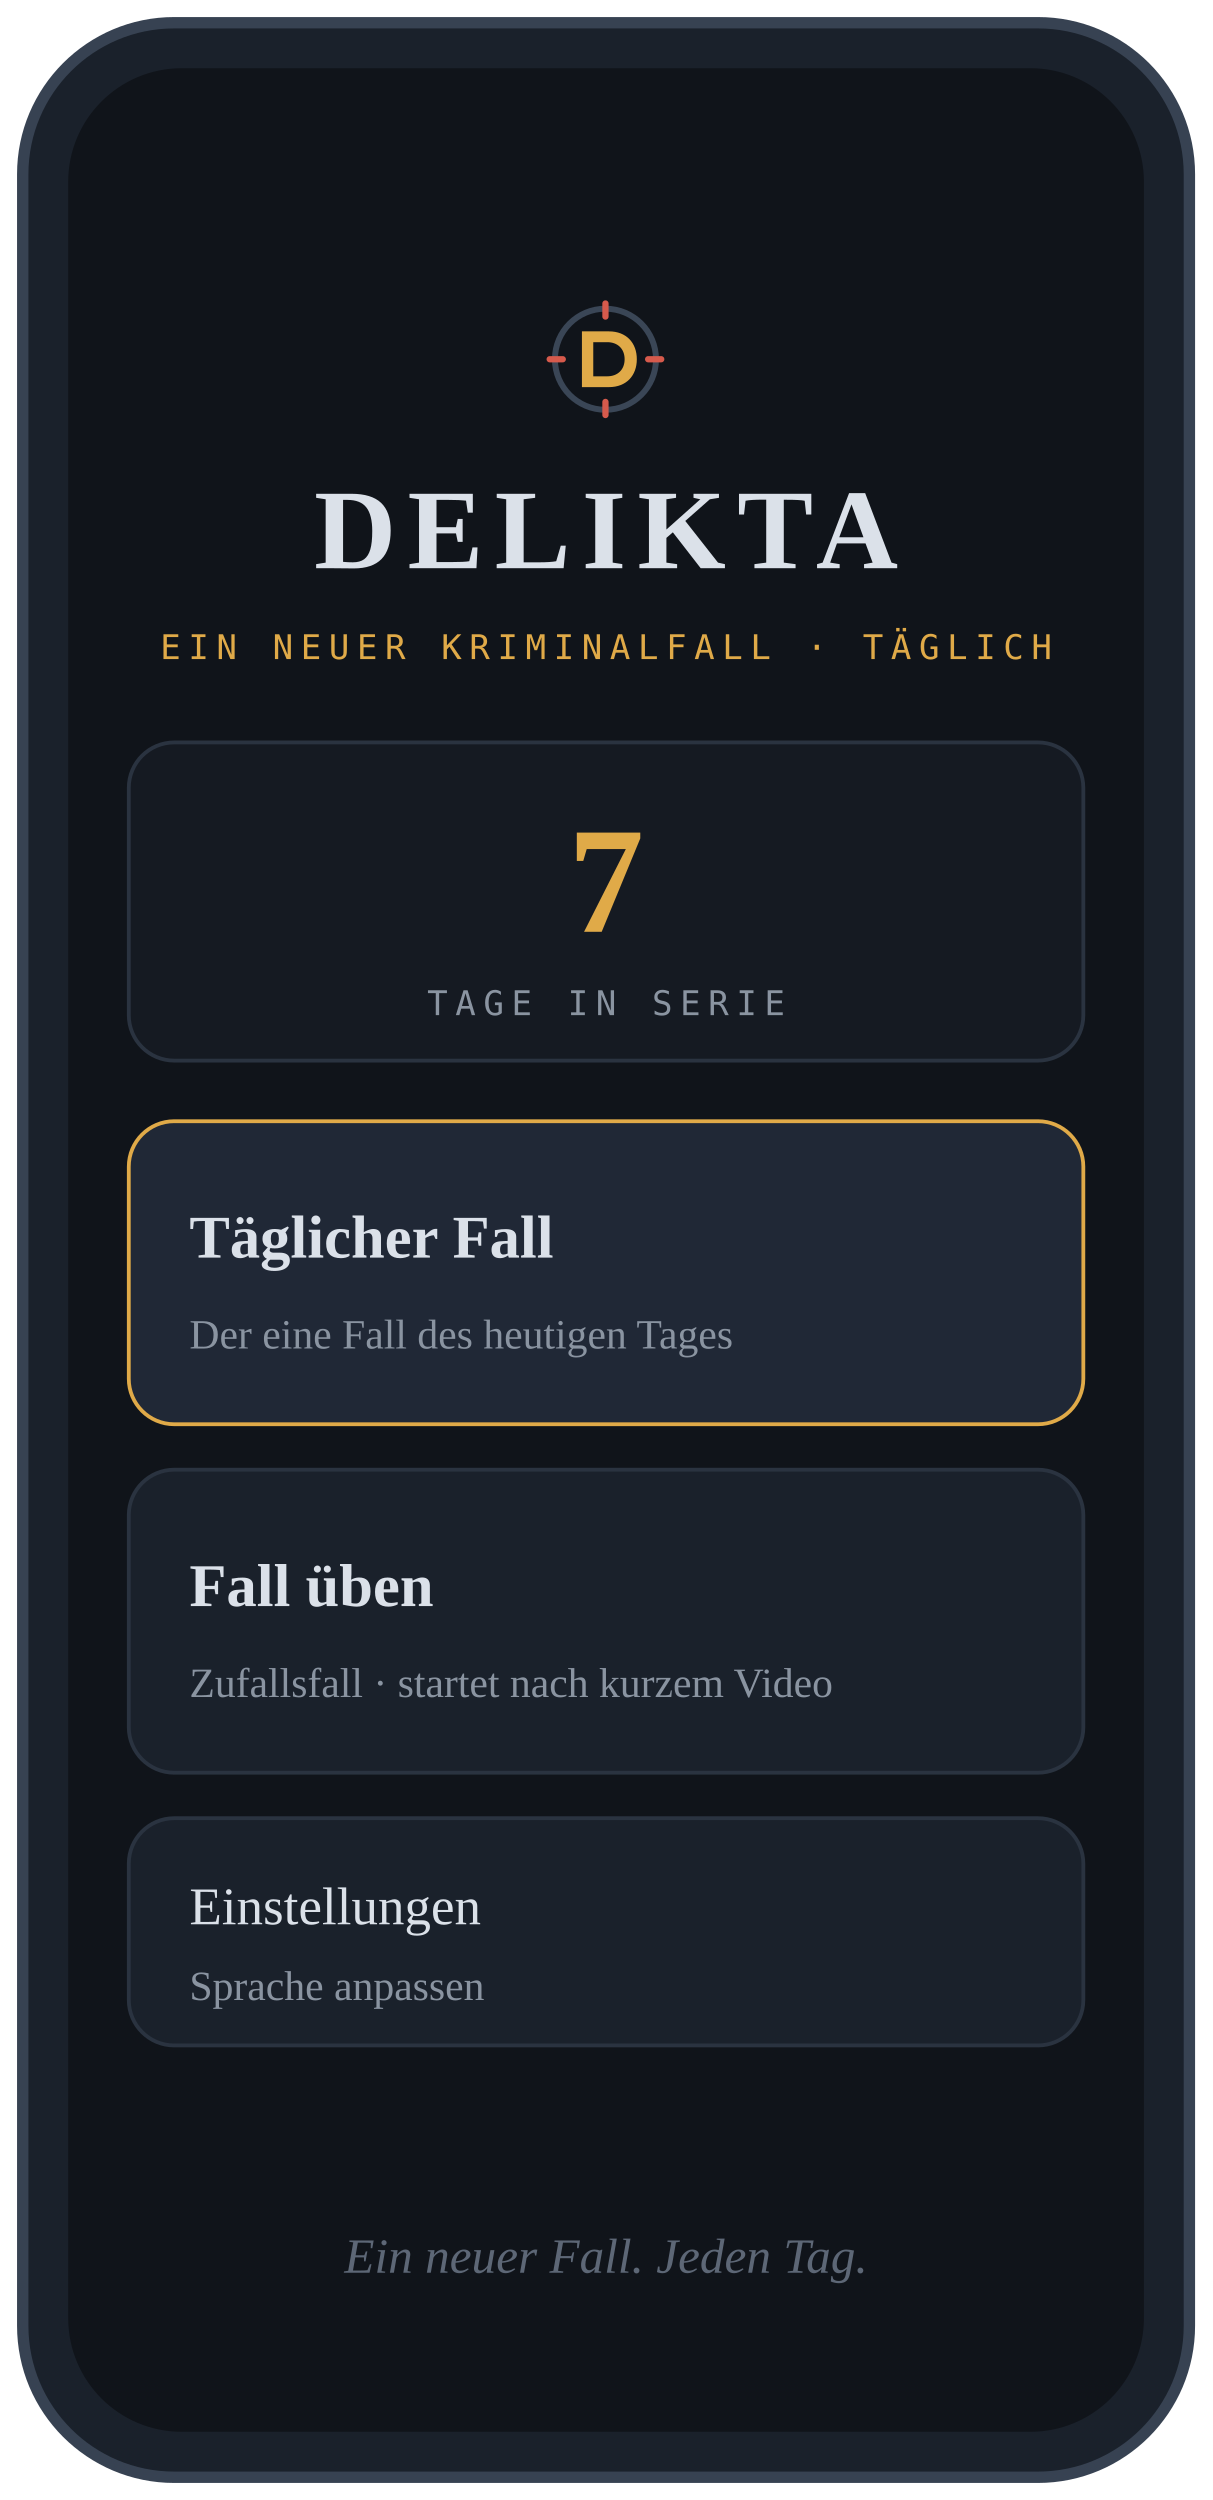
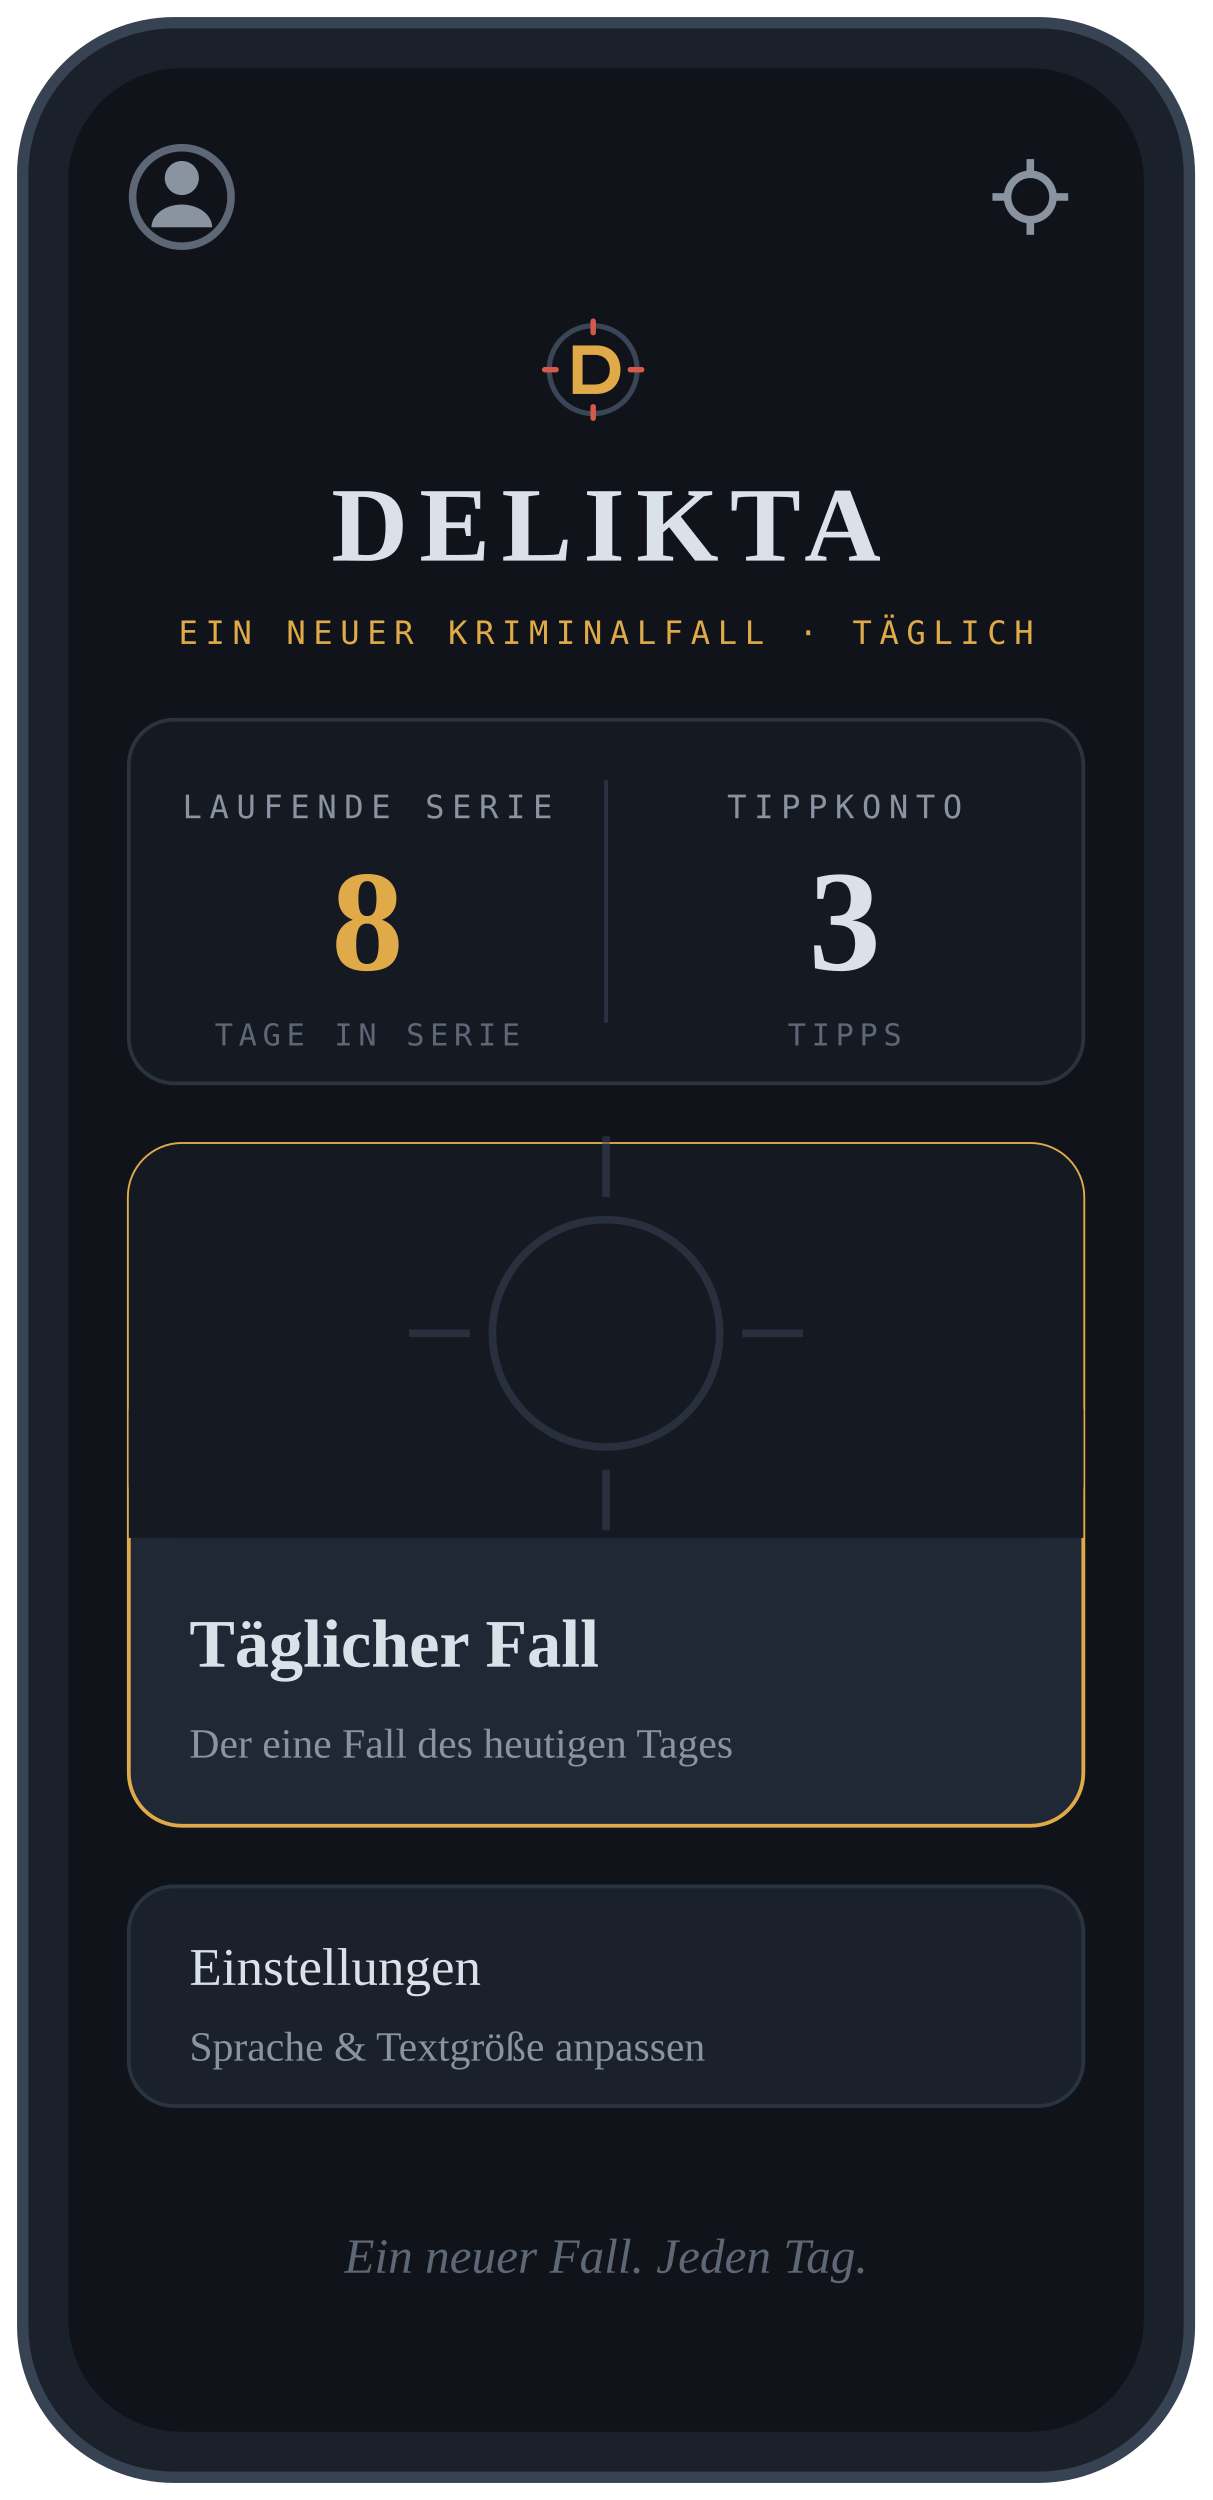
<svg xmlns="http://www.w3.org/2000/svg" width="320" height="660" viewBox="0 0 320 660" role="img" aria-label="Screenshot Platzhalter — Menü">
  <defs>
    <style>
      .serif{font-family:Georgia,'Times New Roman',serif}
      .mono{font-family:ui-monospace,Menlo,monospace}
    </style>
  </defs>
  <rect x="6" y="6" width="308" height="648" rx="40" fill="#1A212B" stroke="#374252" stroke-width="3" />
  <rect x="18" y="18" width="284" height="624" rx="30" fill="#10141A" />
-   <g transform="translate(135,70) scale(0.046)">
+   <circle cx="48" cy="52" r="13" fill="none" stroke="#5D6776" stroke-width="2" />
+   <circle cx="48" cy="47" r="4.5" fill="#8A94A1" />
+   <path d="M40 60 a8 6 0 0 1 16 0" fill="#8A94A1" />
+   <g stroke="#8A94A1" stroke-width="2" fill="none">
+     <circle cx="272" cy="52" r="6" />
+     <line x1="272" y1="42" x2="272" y2="46" />
+     <line x1="272" y1="58" x2="272" y2="62" />
+     <line x1="262" y1="52" x2="266" y2="52" />
+     <line x1="278" y1="52" x2="282" y2="52" />
+   </g>
+   <g transform="translate(135,76) scale(0.040)">
    <circle cx="540" cy="540" r="290" fill="none" stroke="#3A4656" stroke-width="34" />
    <g stroke="#D65A4C" stroke-width="36" stroke-linecap="round">
      <line x1="540" y1="220" x2="540" y2="295" />
      <line x1="540" y1="785" x2="540" y2="860" />
      <line x1="220" y1="540" x2="295" y2="540" />
      <line x1="785" y1="540" x2="860" y2="540" />
    </g>
    <path fill="#E0AA48" d="M405 380 L560 380 C660 380 720 446 720 540 C720 634 660 700 560 700 L405 700 Z M470 442 L470 638 L550 638 C610 638 650 600 650 540 C650 480 610 442 550 442 Z" />
  </g>
-   <text x="160" y="150" class="serif" font-size="30" font-weight="800" letter-spacing="3" fill="#DBE1E9" text-anchor="middle">DELIKTA</text>
-   <text x="160" y="174" class="mono" font-size="9" letter-spacing="2" fill="#E0AA48" text-anchor="middle">EIN NEUER KRIMINALFALL · TÄGLICH</text>
-   <rect x="34" y="196" width="252" height="84" rx="12" fill="#151A22" stroke="#2A3340" />
-   <text x="160" y="246" class="serif" font-size="40" font-weight="800" fill="#E0AA48" text-anchor="middle">7</text>
-   <text x="160" y="268" class="mono" font-size="9" letter-spacing="2" fill="#8A94A1" text-anchor="middle">TAGE IN SERIE</text>
-   <rect x="34" y="296" width="252" height="80" rx="12" fill="#202836" stroke="#E0AA48" />
-   <text x="50" y="332" class="serif" font-size="16" font-weight="bold" fill="#DBE1E9">Täglicher Fall</text>
-   <text x="50" y="356" class="serif" font-size="11" fill="#8A94A1">Der eine Fall des heutigen Tages</text>
-   <rect x="34" y="388" width="252" height="80" rx="12" fill="#1A212B" stroke="#2A3340" />
-   <text x="50" y="424" class="serif" font-size="16" font-weight="bold" fill="#DBE1E9">Fall üben</text>
-   <text x="50" y="448" class="serif" font-size="11" fill="#8A94A1">Zufallsfall · startet nach kurzem Video</text>
-   <rect x="34" y="480" width="252" height="60" rx="12" fill="#1A212B" stroke="#2A3340" />
-   <text x="50" y="508" class="serif" font-size="14" fill="#DBE1E9">Einstellungen</text>
-   <text x="50" y="528" class="serif" font-size="11" fill="#8A94A1">Sprache anpassen</text>
+   <text x="160" y="148" class="serif" font-size="28" font-weight="800" letter-spacing="3" fill="#DBE1E9" text-anchor="middle">DELIKTA</text>
+   <text x="160" y="170" class="mono" font-size="8.5" letter-spacing="2" fill="#E0AA48" text-anchor="middle">EIN NEUER KRIMINALFALL · TÄGLICH</text>
+   <rect x="34" y="190" width="252" height="96" rx="12" fill="#151A22" stroke="#2A3340" />
+   <line x1="160" y1="206" x2="160" y2="270" stroke="#2A3340" />
+   <text x="97" y="216" class="mono" font-size="8.5" letter-spacing="2" fill="#8A94A1" text-anchor="middle">LAUFENDE SERIE</text>
+   <text x="97" y="256" class="serif" font-size="38" font-weight="800" fill="#E0AA48" text-anchor="middle">8</text>
+   <text x="97" y="276" class="mono" font-size="8" letter-spacing="1.5" fill="#5D6776" text-anchor="middle">TAGE IN SERIE</text>
+   <text x="223" y="216" class="mono" font-size="8.5" letter-spacing="2" fill="#8A94A1" text-anchor="middle">TIPPKONTO</text>
+   <text x="223" y="256" class="serif" font-size="38" font-weight="800" fill="#DBE1E9" text-anchor="middle">3</text>
+   <text x="223" y="276" class="mono" font-size="8" letter-spacing="1.5" fill="#5D6776" text-anchor="middle">TIPPS</text>
+   <rect x="34" y="302" width="252" height="180" rx="14" fill="#202836" stroke="#E0AA48" />
+   <rect x="34" y="302" width="252" height="104" rx="14" fill="#151A22" />
+   <rect x="34" y="372" width="252" height="34" fill="#151A22" />
+   <g opacity="0.5" stroke="#3A4656" stroke-width="2" fill="none">
+     <circle cx="160" cy="352" r="30" />
+     <line x1="160" y1="300" x2="160" y2="316" />
+     <line x1="160" y1="388" x2="160" y2="404" />
+     <line x1="108" y1="352" x2="124" y2="352" />
+     <line x1="196" y1="352" x2="212" y2="352" />
+   </g>
+   <text x="50" y="440" class="serif" font-size="18" font-weight="bold" fill="#DBE1E9">Täglicher Fall</text>
+   <text x="50" y="464" class="serif" font-size="11" fill="#8A94A1">Der eine Fall des heutigen Tages</text>
+   <rect x="34" y="498" width="252" height="58" rx="12" fill="#1A212B" stroke="#2A3340" />
+   <text x="50" y="524" class="serif" font-size="14" fill="#DBE1E9">Einstellungen</text>
+   <text x="50" y="544" class="serif" font-size="11" fill="#8A94A1">Sprache &amp; Textgröße anpassen</text>
  <text x="160" y="600" class="serif" font-size="13" fill="#5D6776" text-anchor="middle" font-style="italic">Ein neuer Fall. Jeden Tag.</text>
</svg>
